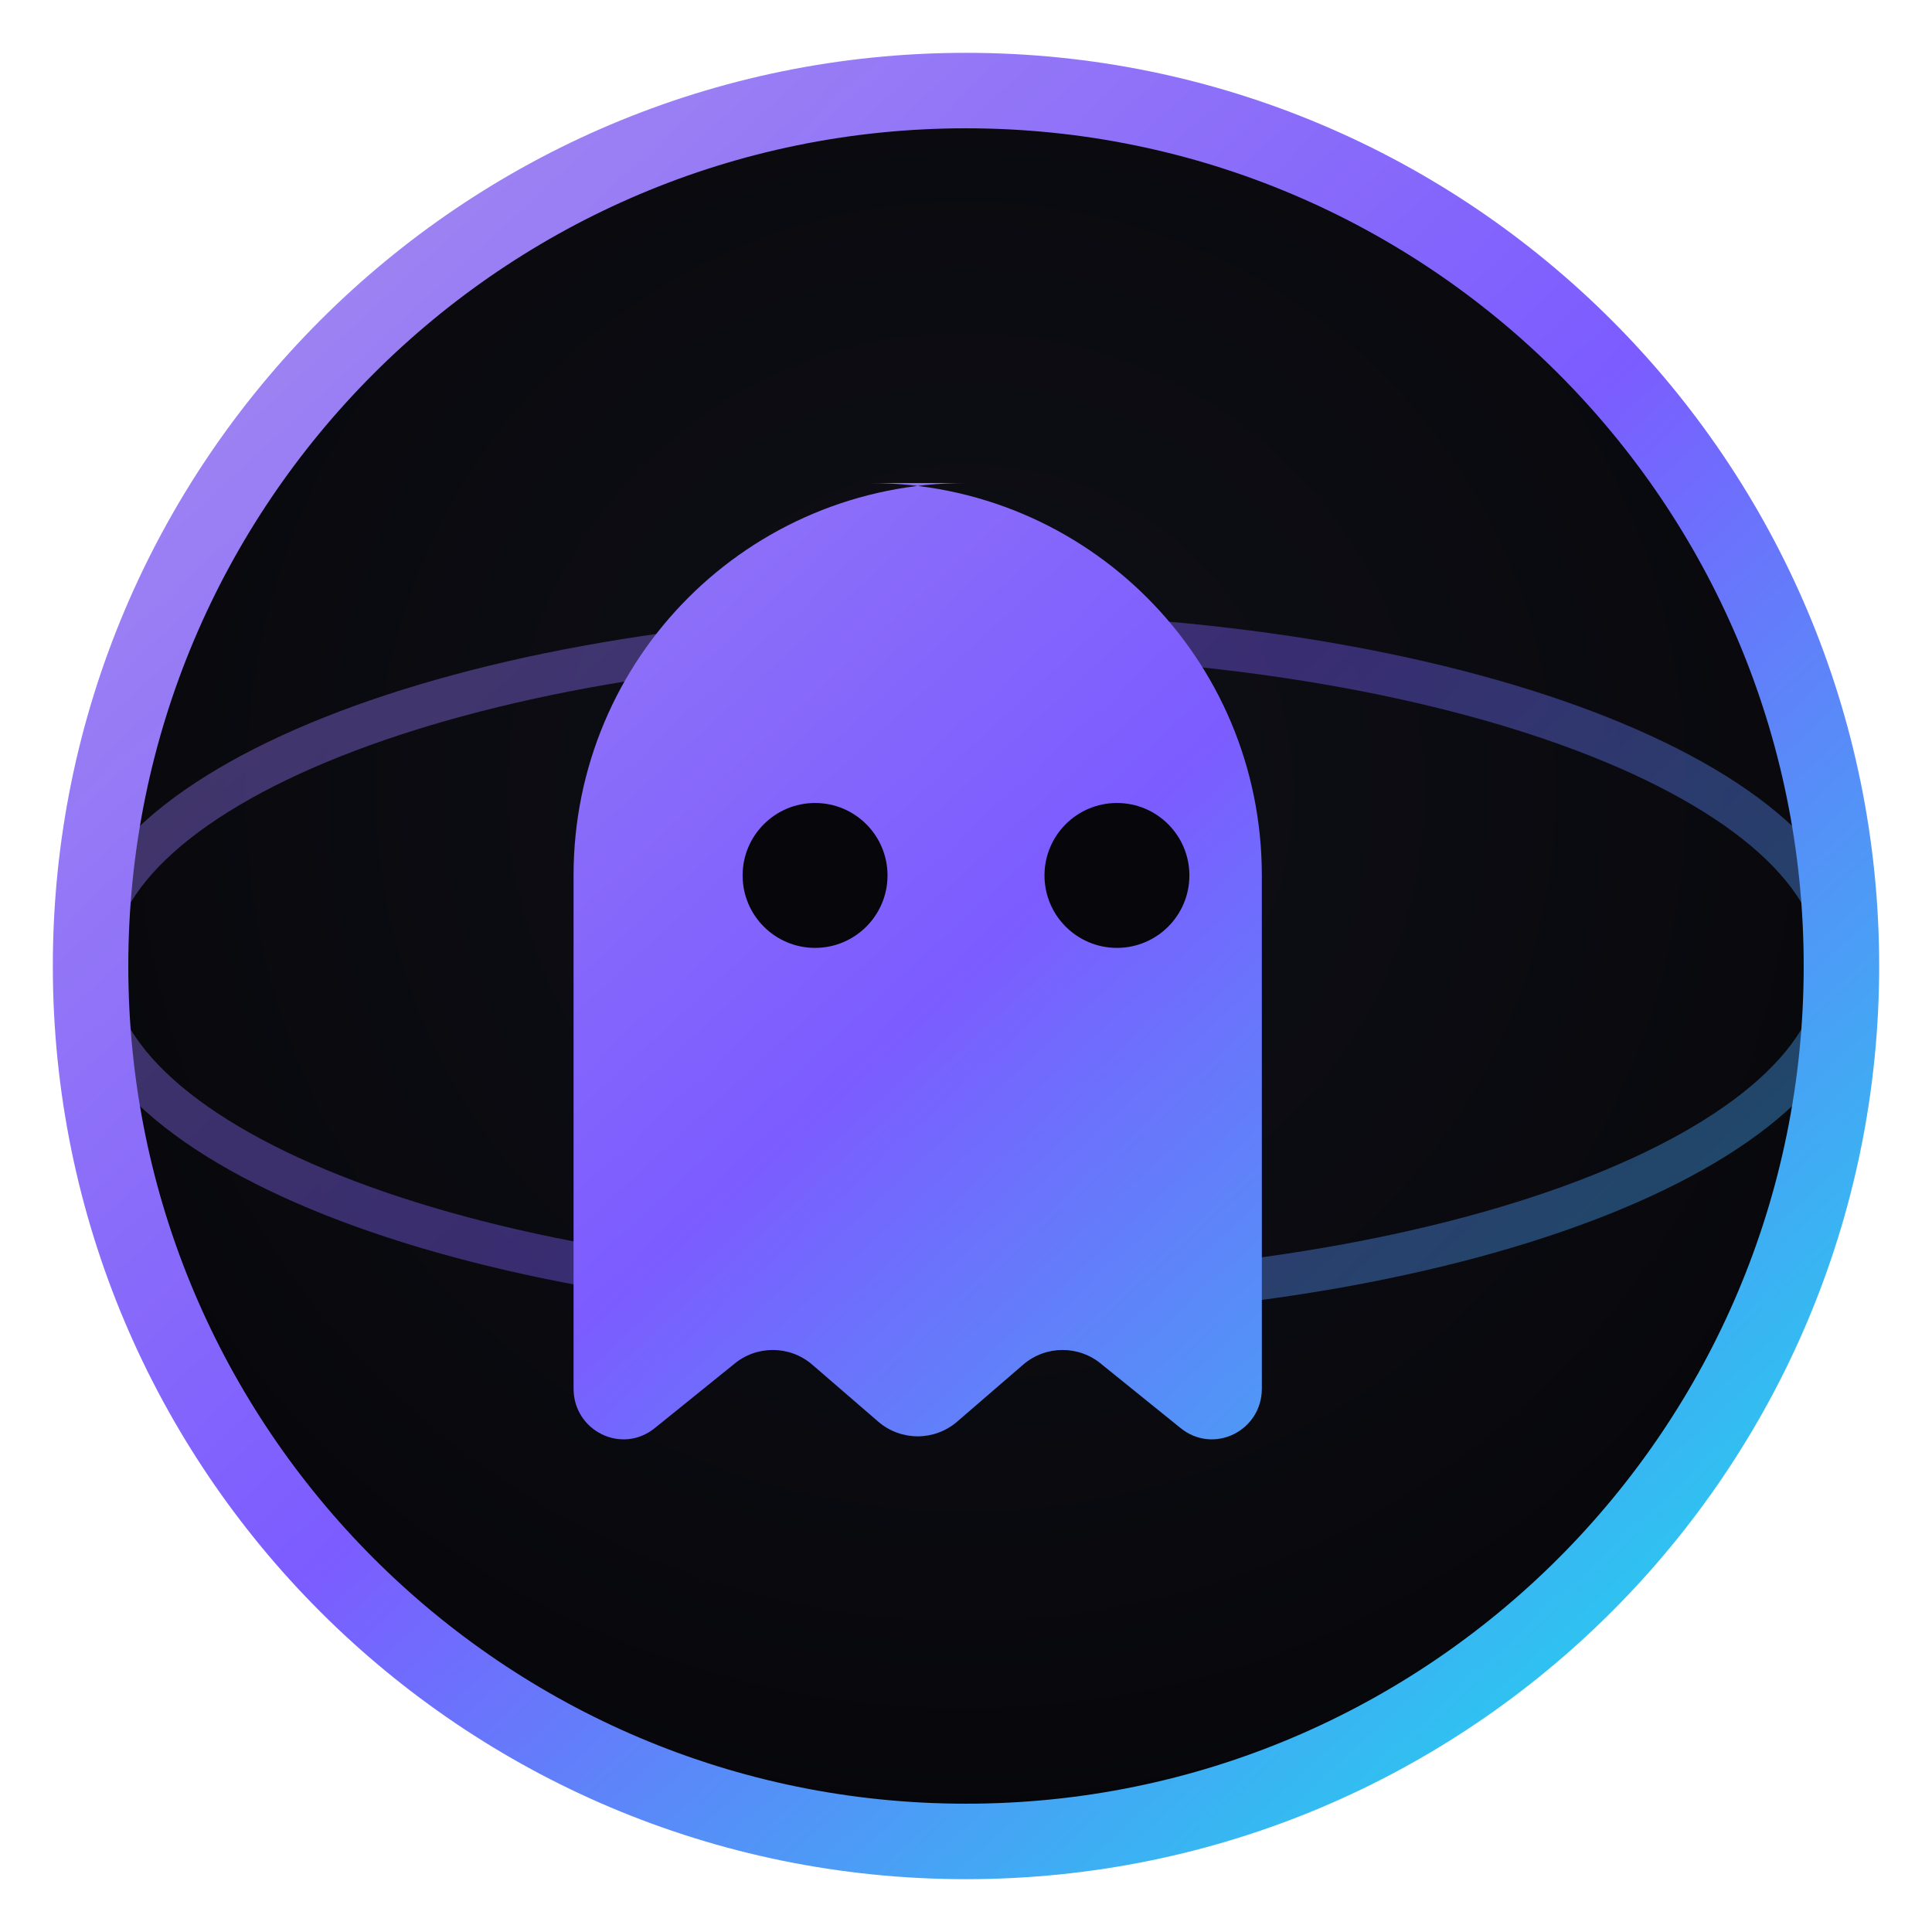
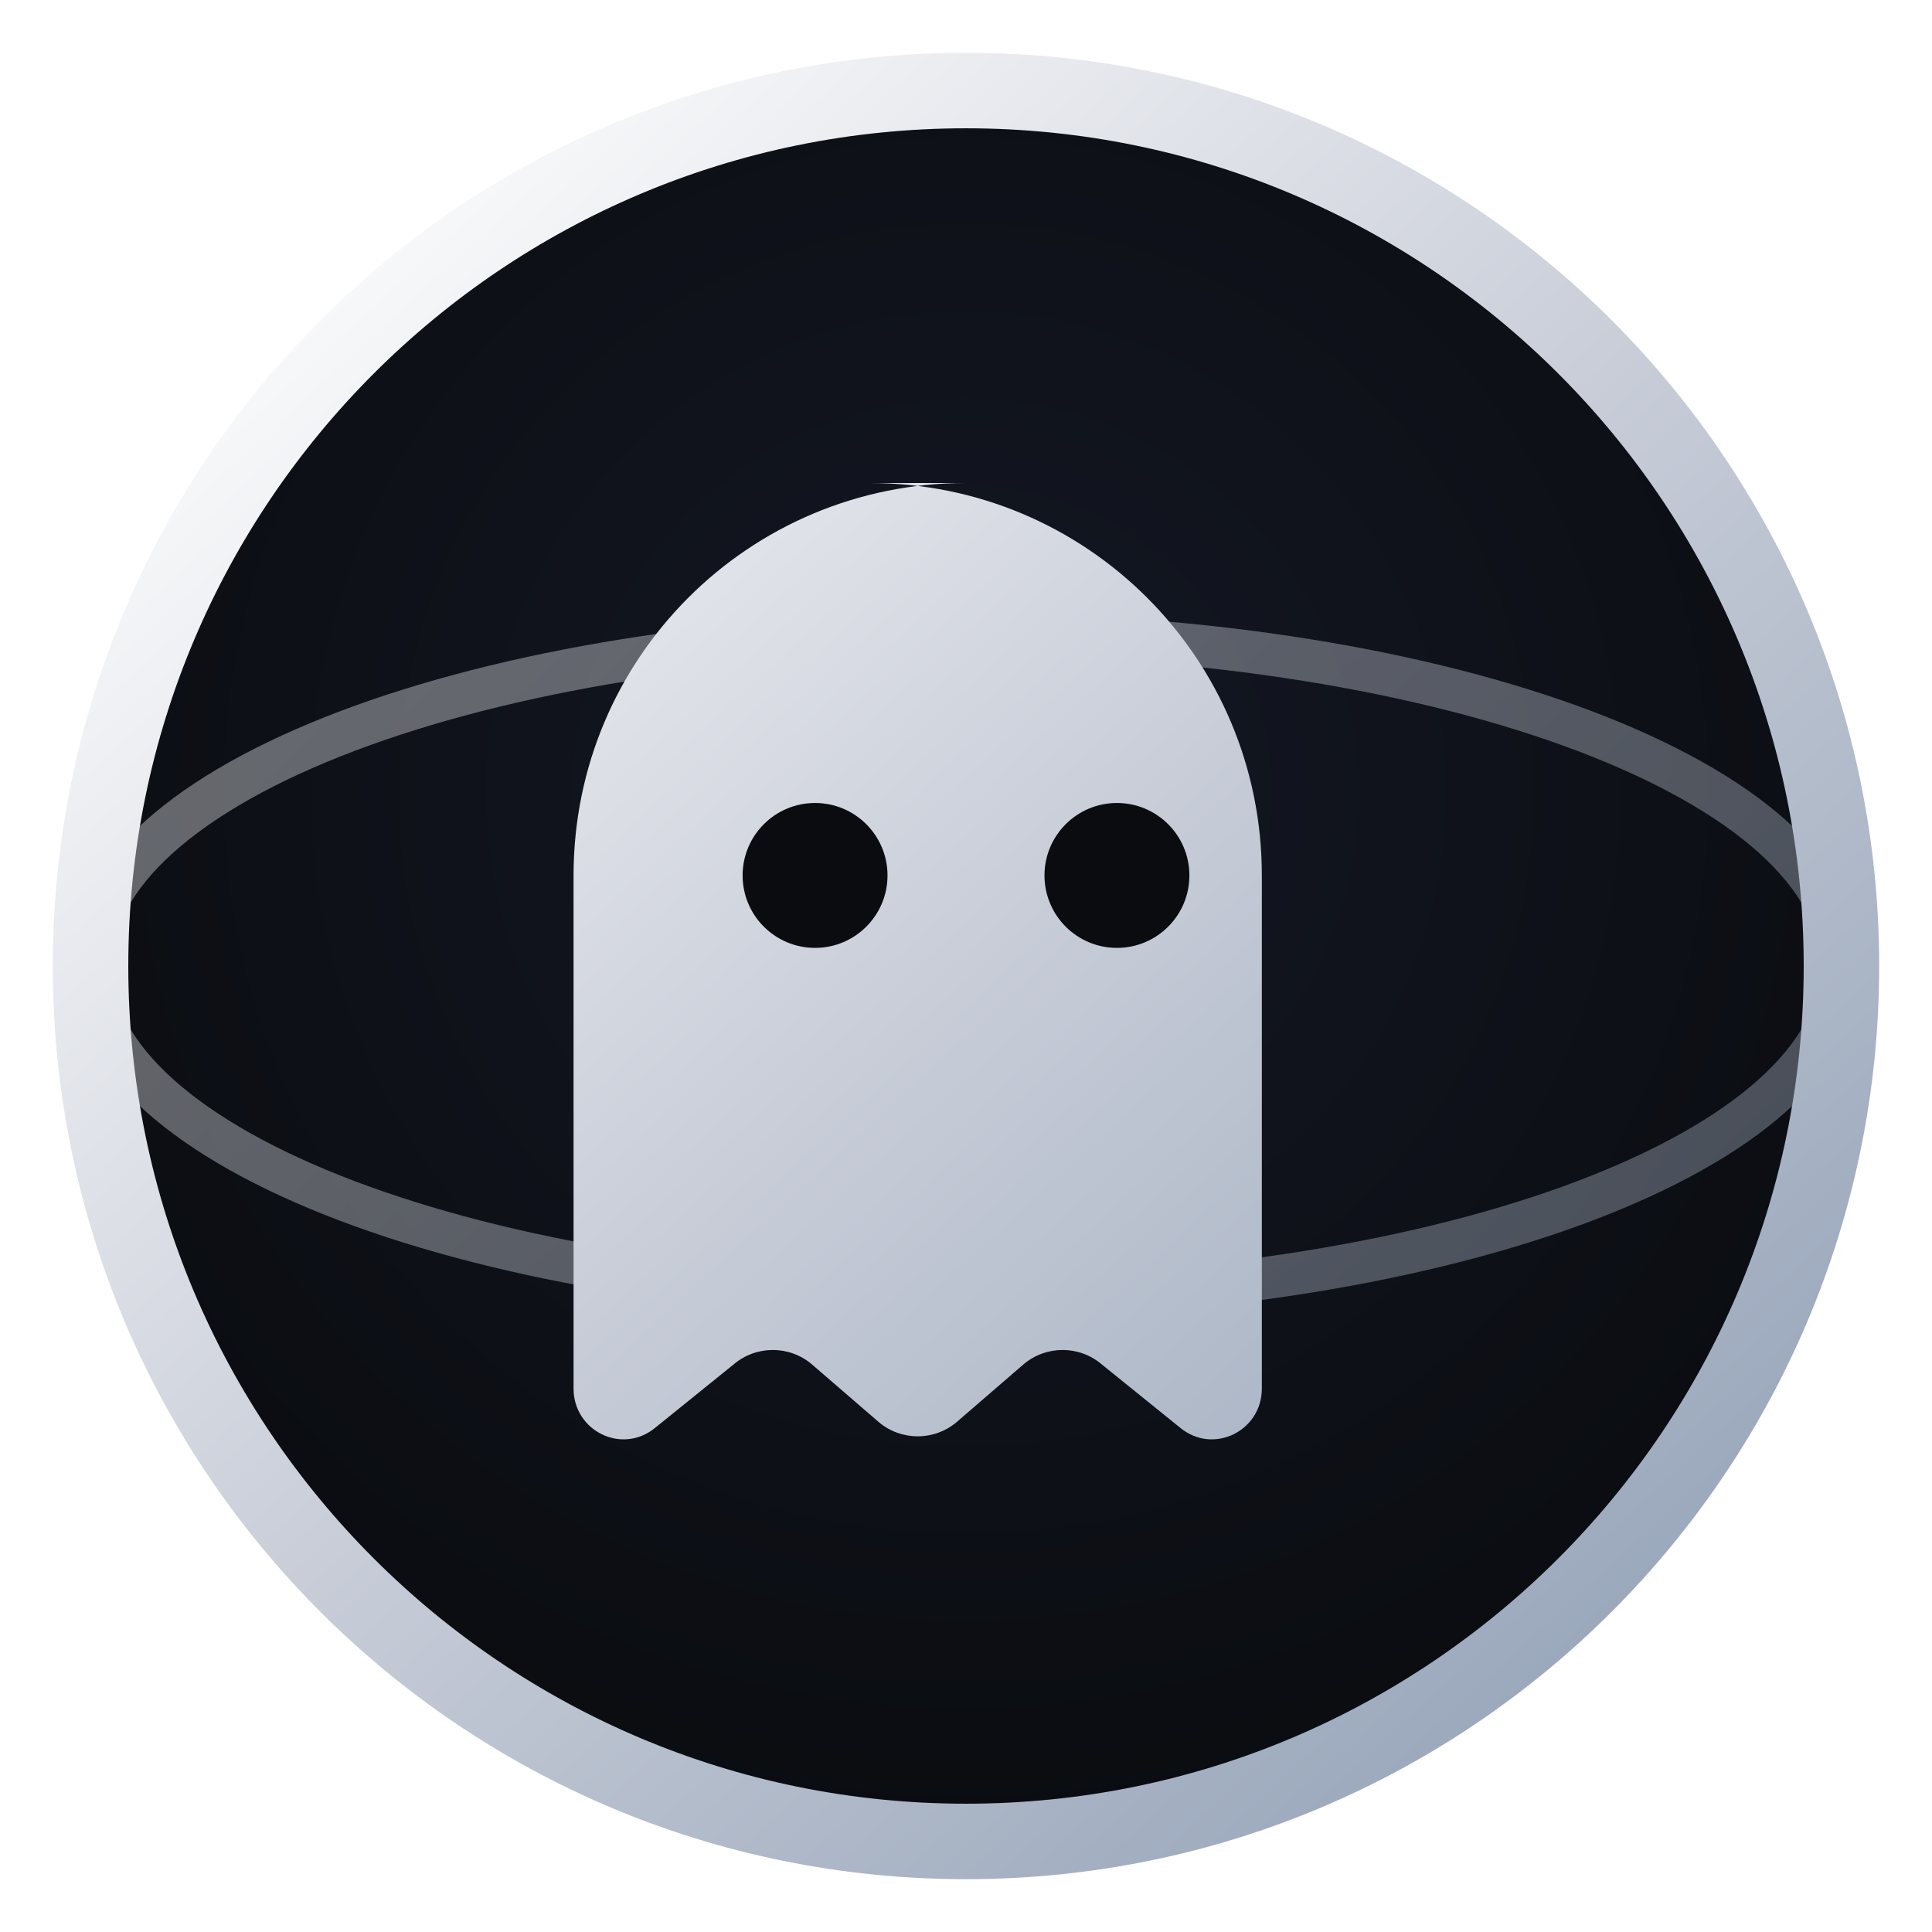
<svg xmlns="http://www.w3.org/2000/svg" viewBox="0 0 64 64" fill="none">
  <defs>
    <linearGradient id="gsg" x1="8" y1="6" x2="56" y2="58" gradientUnits="userSpaceOnUse">
-       <stop stop-color="#a288f1" />
-       <stop offset="0.5" stop-color="#7c5cff" />
-       <stop offset="1" stop-color="#22d3ee" />
+       <stop stop-color="#ffffff" />
+       <stop offset="0.5" stop-color="#C8CDD8" />
+       <stop offset="1" stop-color="#94A3B8" />
    </linearGradient>
    <radialGradient id="gsr" cx="0.5" cy="0.4" r="0.6">
-       <stop stop-color="#0f1017" />
-       <stop offset="1" stop-color="#07070b" />
+       <stop stop-color="#141824" />
+       <stop offset="1" stop-color="#0A0C10" />
    </radialGradient>
  </defs>
  <circle cx="32" cy="32" r="29" fill="url(#gsr)" stroke="url(#gsg)" stroke-width="2.5" />
  <ellipse cx="32" cy="32" rx="29" ry="11" fill="none" stroke="url(#gsg)" stroke-width="1.4" opacity="0.4" />
  <path d="M32 16c-7.2 0-13 5.8-13 13v17c0 1.4 1.6 2.2 2.7 1.3l2.6-2.1a2 2 0 0 1 2.6 0l2.2 1.9a2 2 0 0 0 2.6 0l2.2-1.9a2 2 0 0 1 2.6 0l2.6 2.1c1.1.9 2.7.1 2.7-1.3V29c0-7.2-5.8-13-13-13z" fill="url(#gsg)" />
-   <circle cx="27" cy="29" r="2.4" fill="#07070b" />
-   <circle cx="37" cy="29" r="2.4" fill="#07070b" />
+   <circle cx="27" cy="29" r="2.4" fill="#0A0C10" />
+   <circle cx="37" cy="29" r="2.4" fill="#0A0C10" />
</svg>
